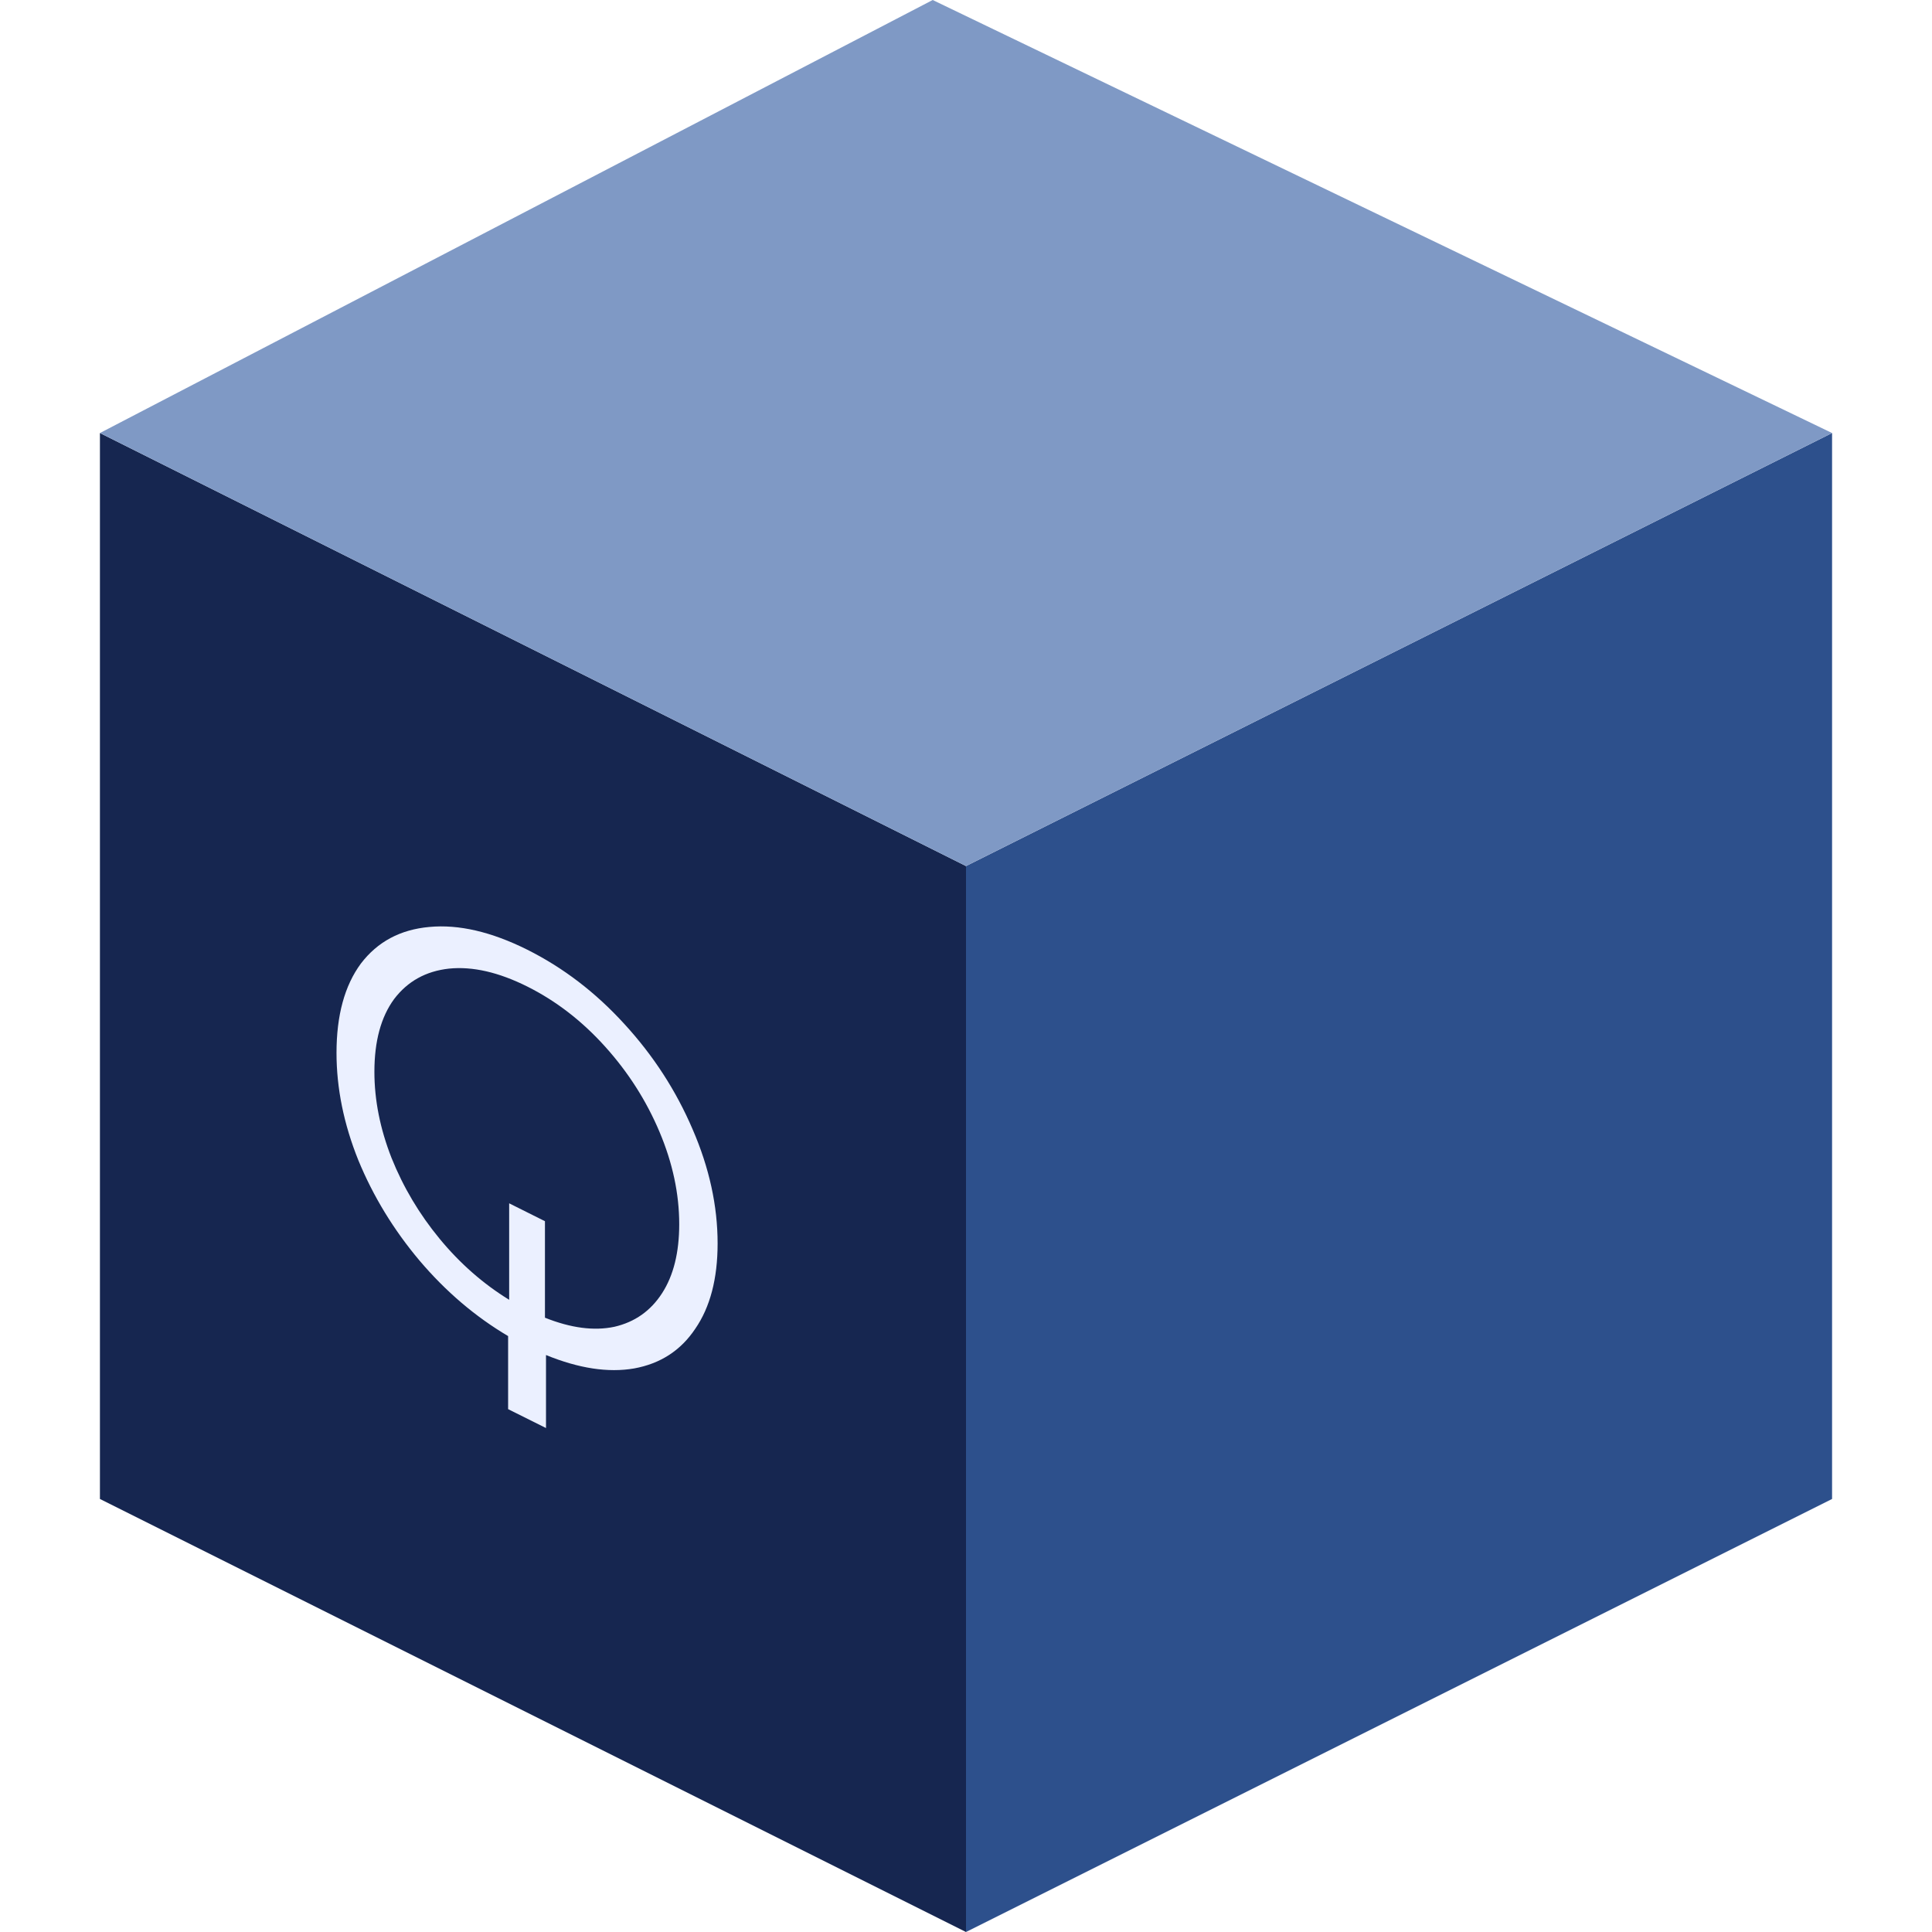
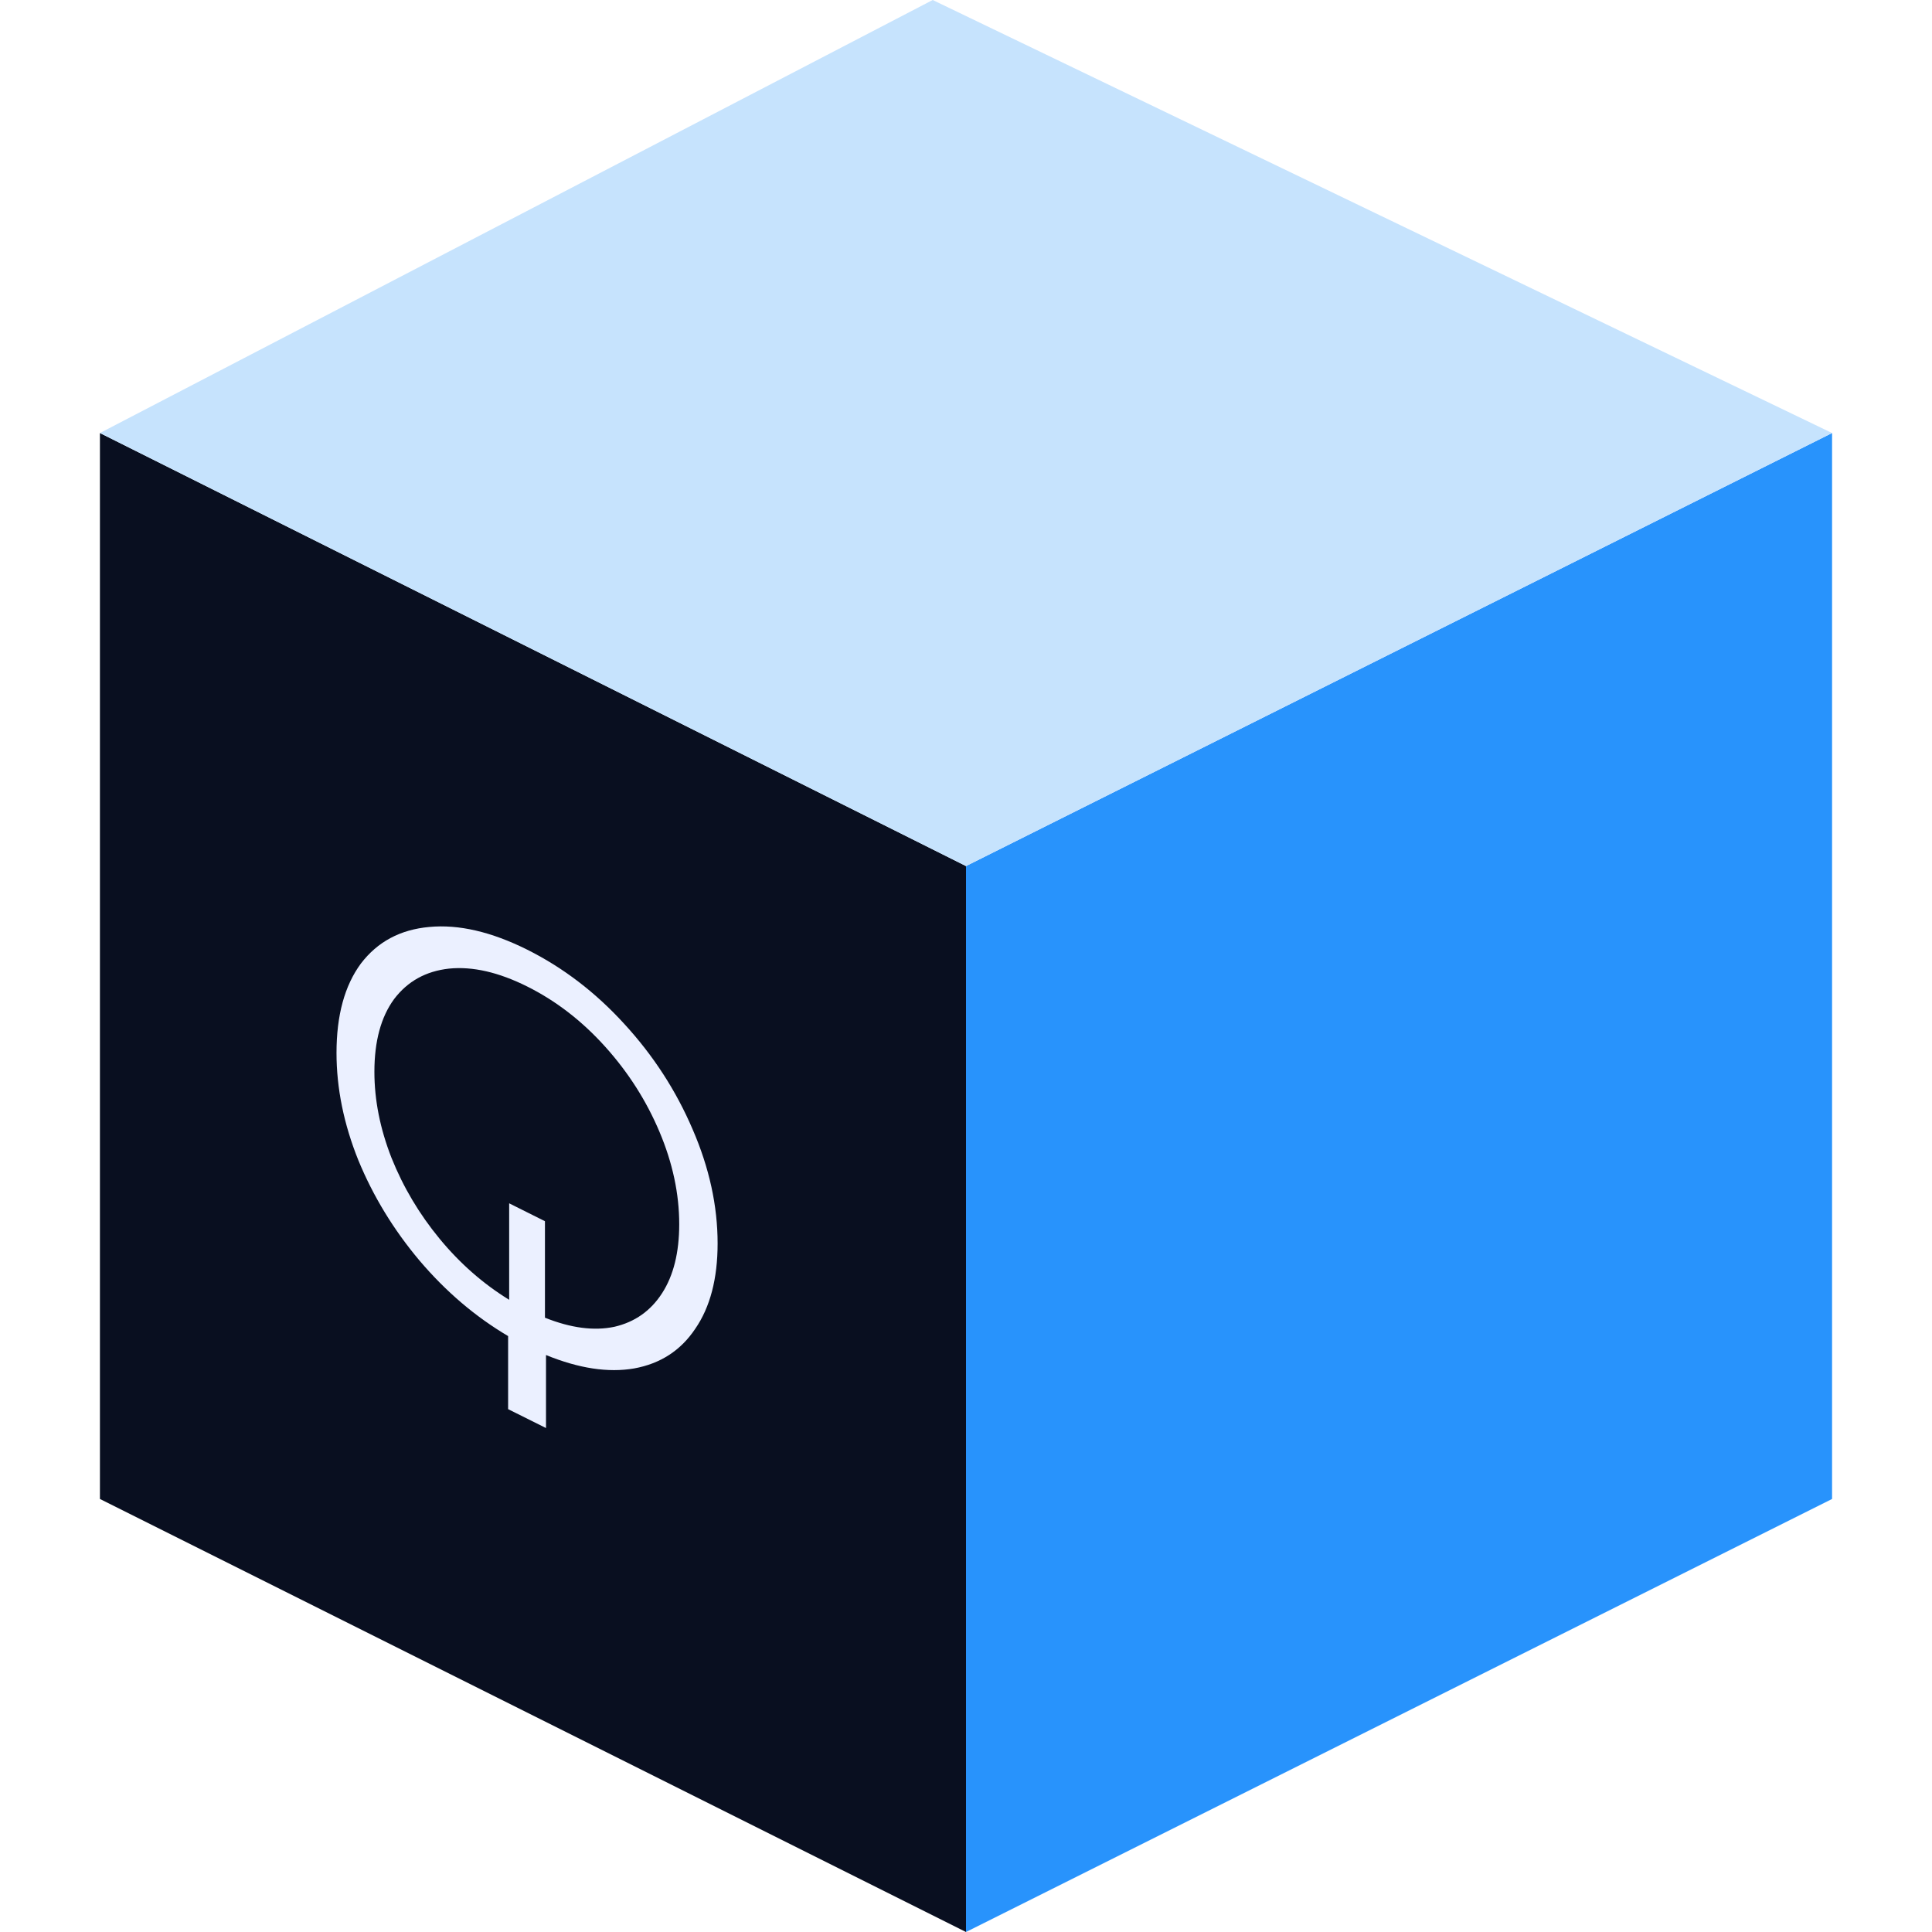
<svg xmlns="http://www.w3.org/2000/svg" version="1.1" id="Capa_1" x="0px" y="0px" viewBox="0 0 58 58" style="enable-background:new 0 0 58 58;" xml:space="preserve">
  <defs id="defs1348" />
  <g id="g1313">
-     <polygon style="fill:#162650;fill-opacity:1" points="29,58 3,45 3,13 29,26  " id="polygon1307" />
-     <polygon style="fill:#2d508c;fill-opacity:1" points="29,58 55,45 55,13 29,26  " id="polygon1309" />
-     <polygon style="fill:#7f99c5;fill-opacity:1" points="3,13 28,0 55,13 29,26  " id="polygon1311" />
+     <polygon style="fill:#090f20;fill-opacity:1" points="29,58 3,45 3,13 29,26  " id="polygon1307" />
+     <polygon style="fill:#2893fc;fill-opacity:1" points="29,58 55,45 55,13 29,26  " id="polygon1309" />
+     <polygon style="fill:#c6e3fd;fill-opacity:1" points="3,13 28,0 55,13 29,26  " id="polygon1311" />
    <g aria-label="Q" id="text1471" style="font-style:normal;font-variant:normal;font-weight:normal;font-stretch:normal;font-size:10.583px;line-height:1.25;font-family:'Montserrat Alternates';-inkscape-font-specification:'Montserrat Alternates';fill:#ebf0ff;fill-opacity:1;stroke:none;stroke-width:0.265" transform="matrix(1.662928,0,0,1.662928,-194.112,-166.8445)">
      <path d="m 129.684,122.779 c 0,0.637 -0.135,1.151 -0.403,1.54 -0.262,0.393 -0.63,0.631 -1.104,0.717 -0.468,0.081 -0.999,0 -1.591,-0.242 v 1.318 l -0.684,-0.341 v -1.319 c -0.592,-0.35 -1.126,-0.805 -1.6,-1.364 -0.468,-0.556 -0.836,-1.16 -1.104,-1.811 -0.263,-0.654 -0.394,-1.3 -0.394,-1.938 0,-0.678 0.147,-1.215 0.44,-1.612 0.3,-0.394 0.712,-0.614 1.236,-0.661 0.53,-0.05 1.12,0.087 1.769,0.411 0.649,0.325 1.232,0.771 1.75,1.339 0.524,0.57 0.936,1.206 1.235,1.906 0.3,0.693 0.45,1.379 0.45,2.057 z m -3.117,1.341 c 0.468,0.187 0.886,0.242 1.254,0.164 0.368,-0.085 0.655,-0.287 0.861,-0.607 0.206,-0.319 0.309,-0.734 0.309,-1.245 0,-0.55 -0.119,-1.106 -0.356,-1.667 -0.237,-0.562 -0.564,-1.075 -0.982,-1.539 -0.418,-0.464 -0.886,-0.825 -1.404,-1.084 -0.518,-0.259 -0.989,-0.367 -1.414,-0.324 -0.418,0.046 -0.748,0.229 -0.992,0.551 -0.237,0.324 -0.355,0.761 -0.355,1.312 0,0.51 0.103,1.028 0.309,1.554 0.212,0.529 0.502,1.016 0.87,1.462 0.368,0.446 0.786,0.812 1.254,1.1 v -1.742 l 0.646,0.323 z" style="font-style:normal;font-variant:normal;font-weight:normal;font-stretch:normal;font-family:'Montserrat Alternates';-inkscape-font-specification:'Montserrat Alternates';fill:#ebf0ff;fill-opacity:1;stroke-width:0.265" id="path1473" />
    </g>
  </g>
  <g id="g1315">
</g>
  <g id="g1317">
</g>
  <g id="g1319">
</g>
  <g id="g1321">
</g>
  <g id="g1323">
</g>
  <g id="g1325">
</g>
  <g id="g1327">
</g>
  <g id="g1329">
</g>
  <g id="g1331">
</g>
  <g id="g1333">
</g>
  <g id="g1335">
</g>
  <g id="g1337">
</g>
  <g id="g1339">
</g>
  <g id="g1341">
</g>
  <g id="g1343">
</g>
</svg>
